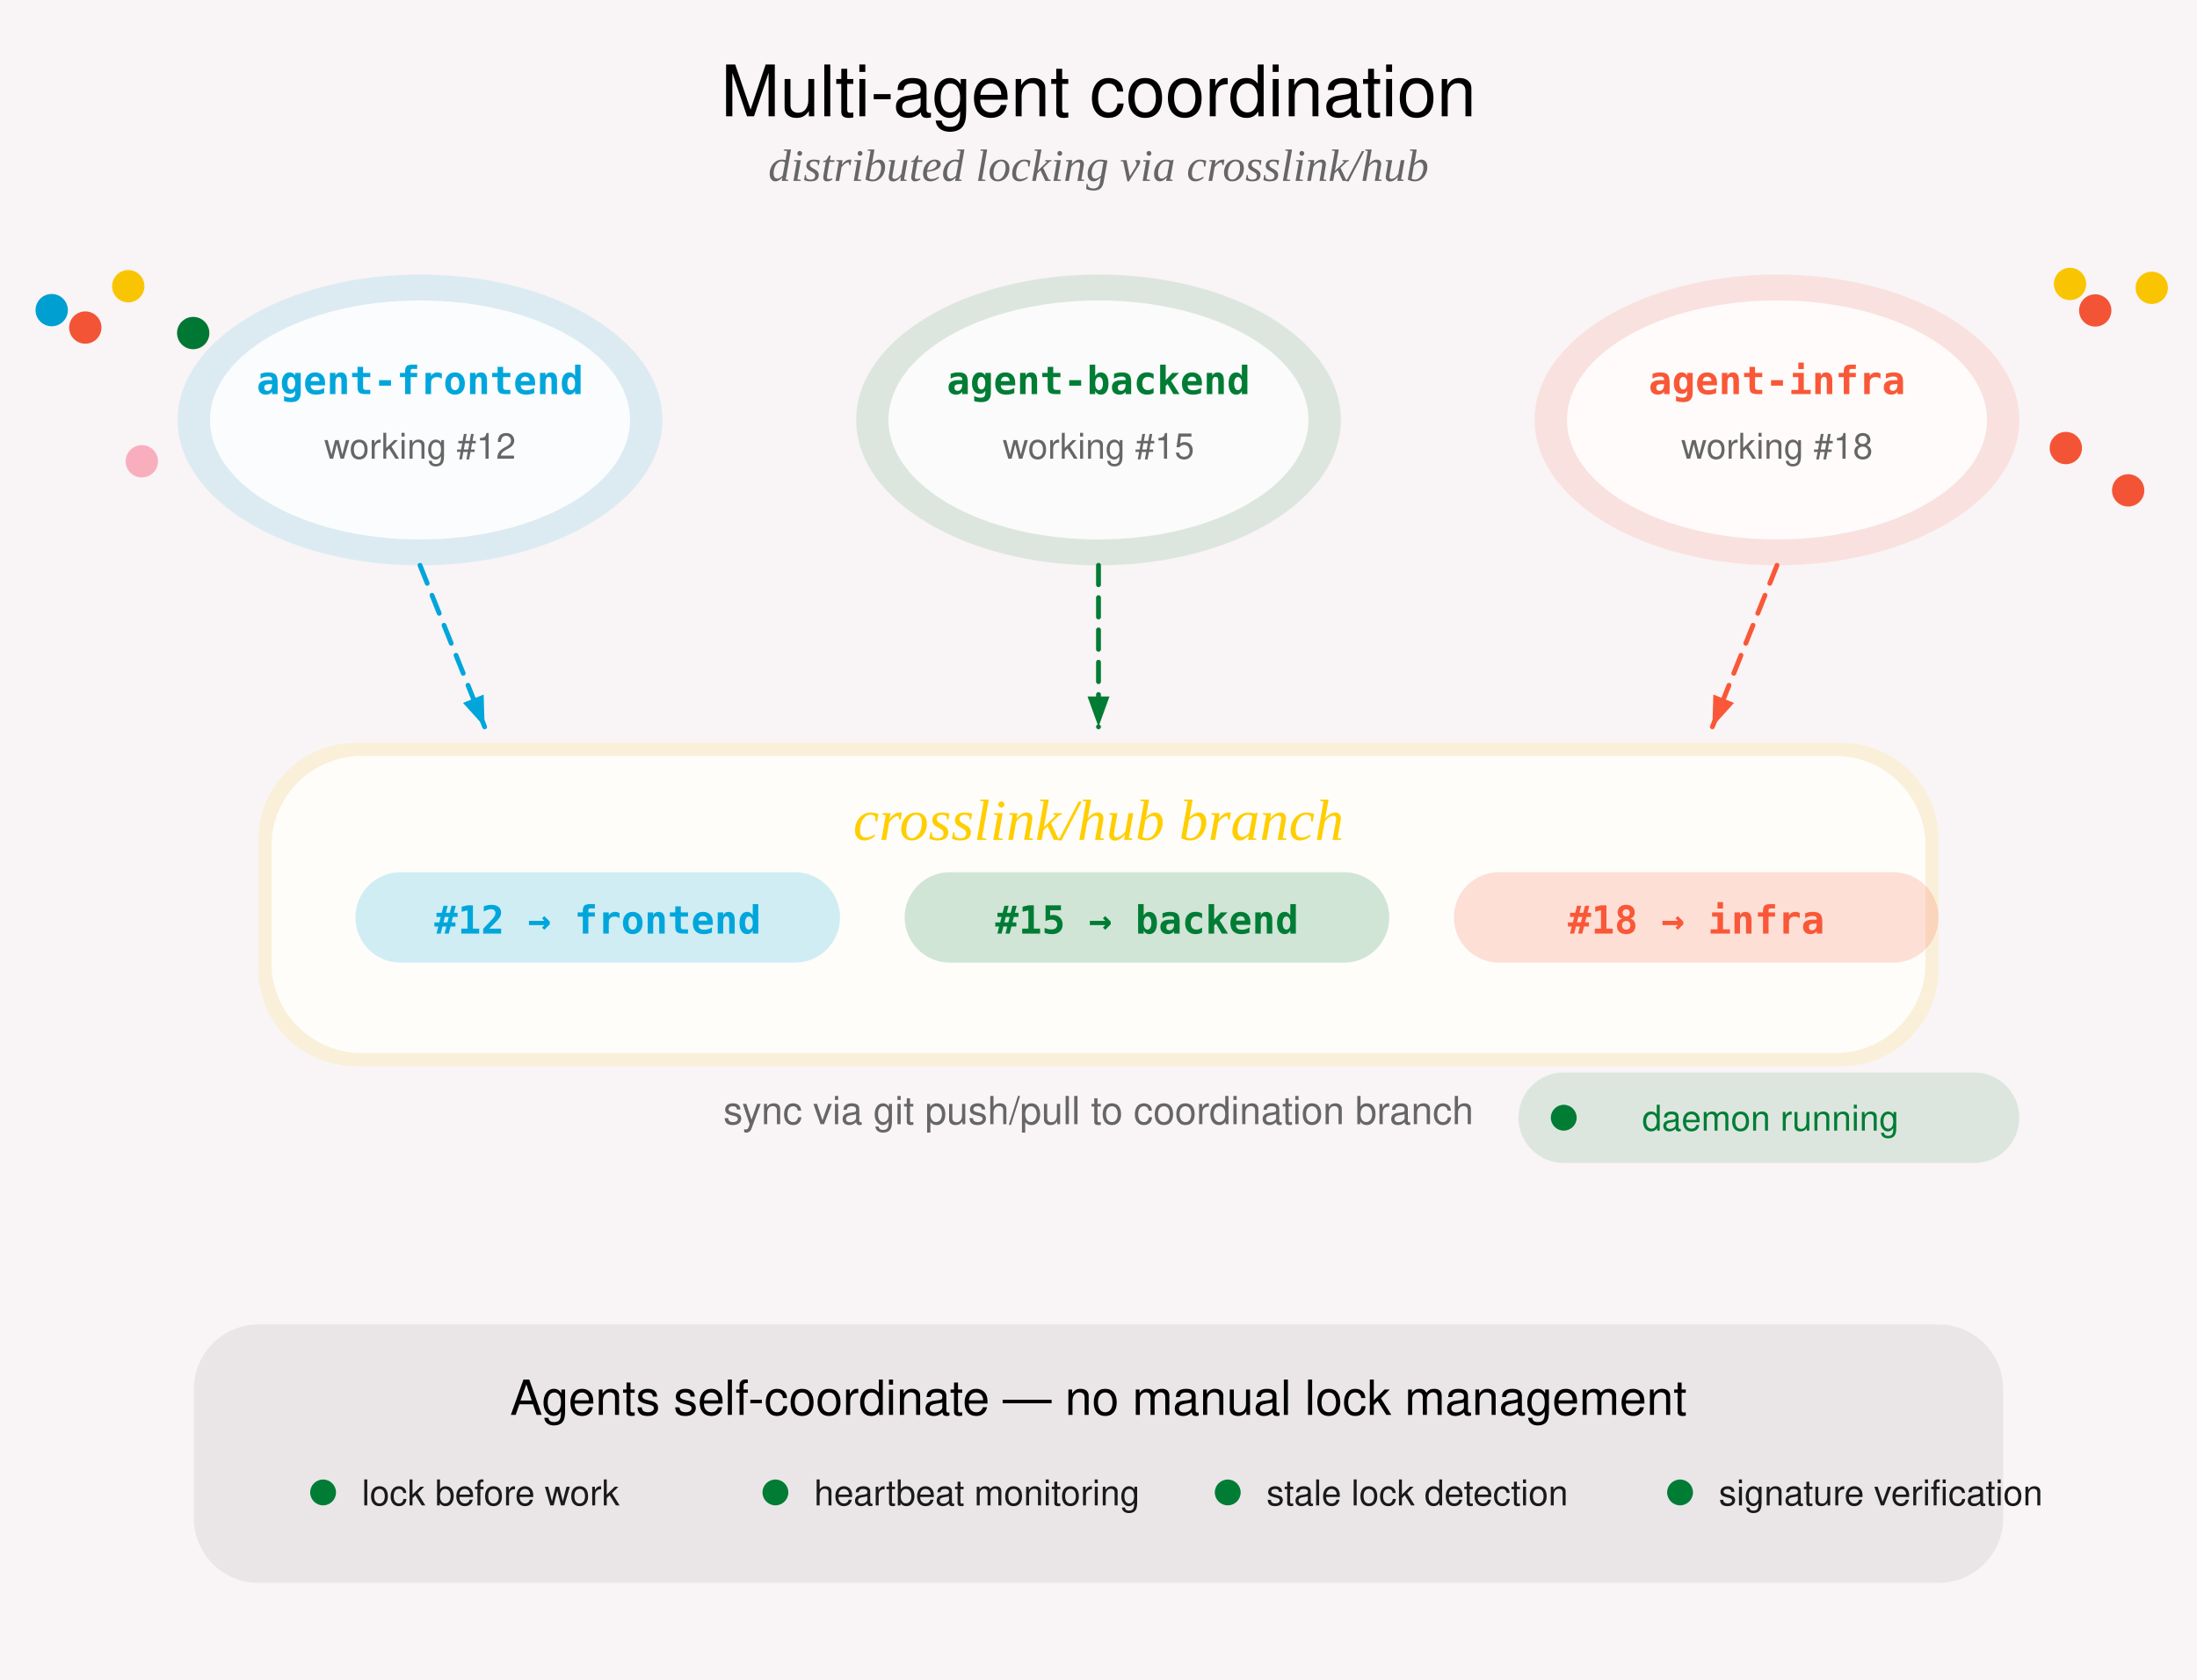
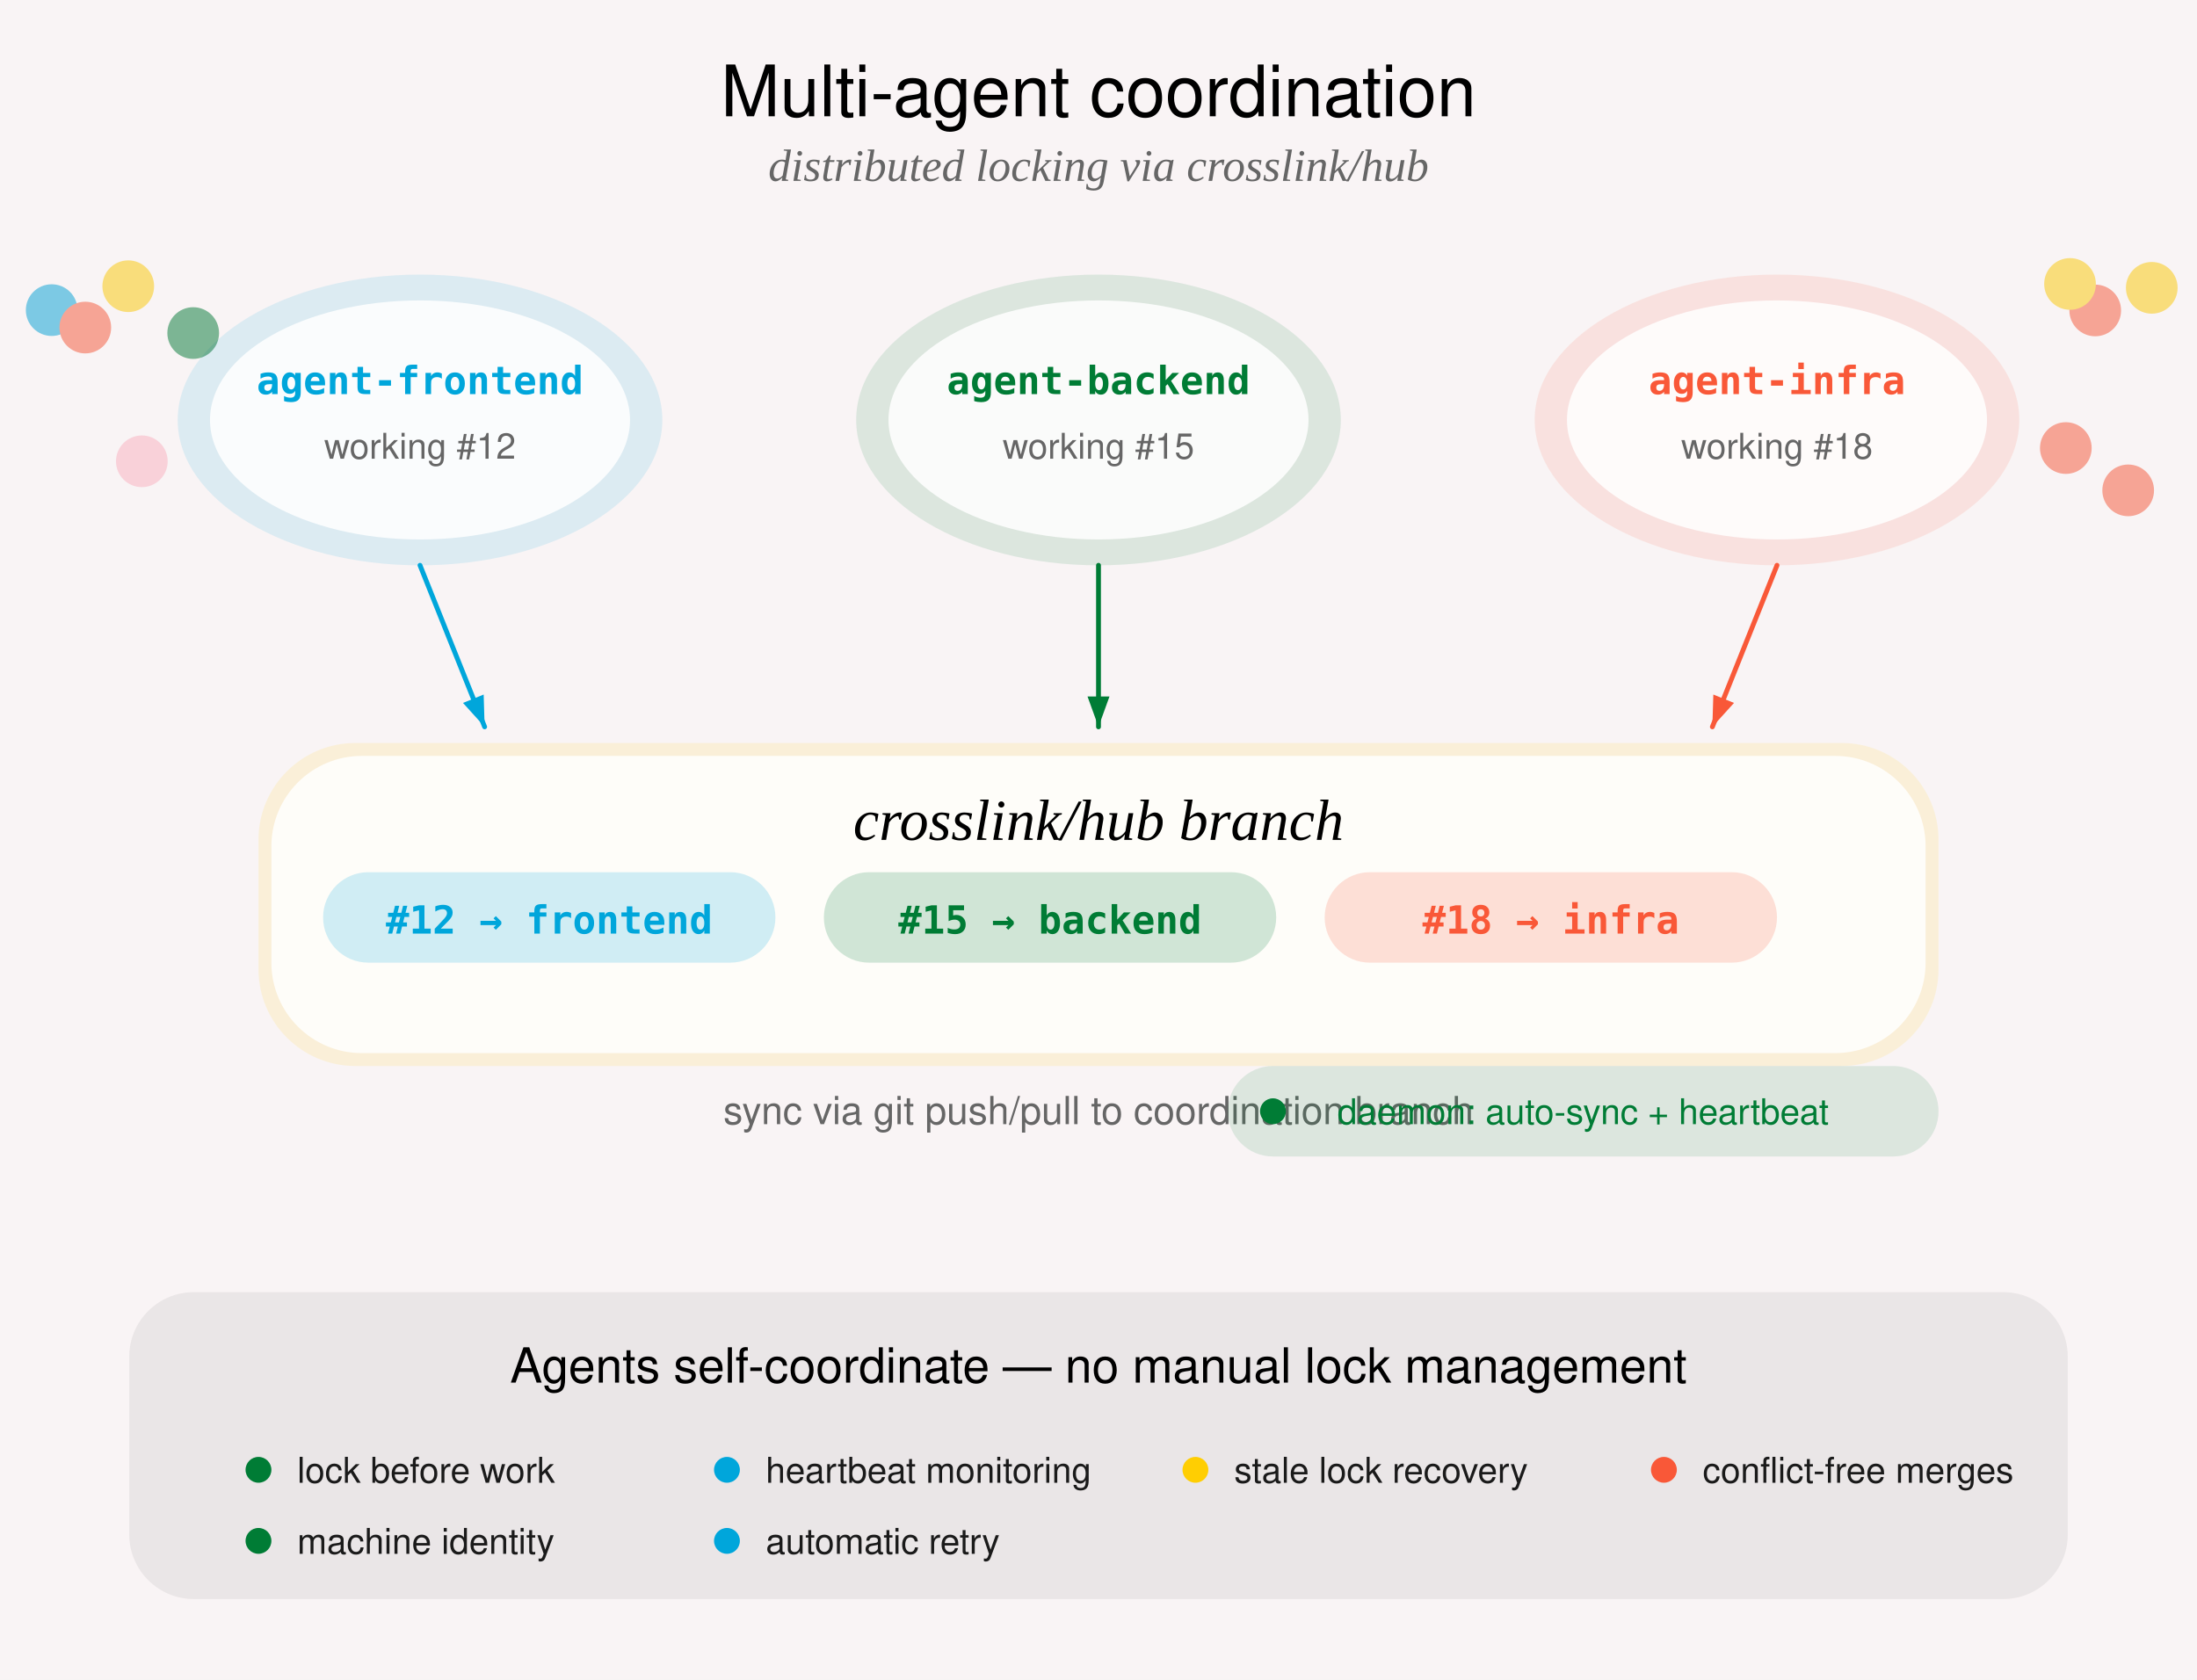
<svg xmlns="http://www.w3.org/2000/svg" viewBox="0 0 680 520" width="680" height="520">
  <defs>
    <style>
      .heading { font-family: Helvetica, Arial, sans-serif; }
      .subheading { font-family: 'Times New Roman', Times, serif; font-style: italic; }
      .body { font-family: Helvetica, Arial, sans-serif; }
      .mono { font-family: 'IBM Plex Mono', 'SF Mono', monospace; }
    </style>
  </defs>
  <rect width="680" height="520" fill="#F9F4F5" />
  <text x="340.0" y="36" class="heading" font-size="22" fill="#000000" text-anchor="middle">Multi-agent coordination</text>
  <text x="340.0" y="56" class="subheading" font-size="14" fill="#666666" text-anchor="middle">distributed locking via crosslink/hub</text>
  <ellipse cx="130" cy="130" rx="75" ry="45" fill="#00A6DB" opacity="0.12" />
  <ellipse cx="130" cy="130" rx="65" ry="37" fill="#FFFFFF" opacity="0.85" />
  <text x="130" y="122" class="mono" font-size="12" fill="#00A6DB" text-anchor="middle" font-weight="bold">agent-frontend</text>
  <text x="130" y="142" class="body" font-size="11" fill="#666666" text-anchor="middle">working #12</text>
  <ellipse cx="340" cy="130" rx="75" ry="45" fill="#007C35" opacity="0.12" />
  <ellipse cx="340" cy="130" rx="65" ry="37" fill="#FFFFFF" opacity="0.85" />
  <text x="340" y="122" class="mono" font-size="12" fill="#007C35" text-anchor="middle" font-weight="bold">agent-backend</text>
  <text x="340" y="142" class="body" font-size="11" fill="#666666" text-anchor="middle">working #15</text>
  <ellipse cx="550" cy="130" rx="75" ry="45" fill="#F95838" opacity="0.12" />
  <ellipse cx="550" cy="130" rx="65" ry="37" fill="#FFFFFF" opacity="0.85" />
  <text x="550" y="122" class="mono" font-size="12" fill="#F95838" text-anchor="middle" font-weight="bold">agent-infra</text>
  <text x="550" y="142" class="body" font-size="11" fill="#666666" text-anchor="middle">working #18</text>
  <rect x="80" y="230" width="520" height="100" rx="30" fill="#FFCE02" opacity="0.12" />
  <rect x="84" y="234" width="512" height="92" rx="28" fill="#FFFFFF" opacity="0.85" />
-   <text x="340.0" y="260" class="subheading" font-size="18" fill="#FFCE02" text-anchor="middle">crosslink/hub branch</text>
-   <rect x="110" y="270" width="150" height="28" rx="14" fill="#00A6DB" opacity="0.18" />
-   <text x="185.0" y="289.0" class="mono" font-size="12" fill="#00A6DB" text-anchor="middle" font-weight="bold">#12 → frontend</text>
-   <rect x="280" y="270" width="150" height="28" rx="14" fill="#007C35" opacity="0.18" />
-   <text x="355.0" y="289.0" class="mono" font-size="12" fill="#007C35" text-anchor="middle" font-weight="bold">#15 → backend</text>
-   <rect x="450" y="270" width="150" height="28" rx="14" fill="#F95838" opacity="0.18" />
-   <text x="525.0" y="289.0" class="mono" font-size="12" fill="#F95838" text-anchor="middle" font-weight="bold">#18 → infra</text>
-   <line x1="130.0" y1="175.0" x2="150.0" y2="225.0" stroke="#00A6DB" stroke-width="1.5" stroke-dasharray="6 4" stroke-linecap="round" />
+   <text x="340" y="260" class="subheading" font-size="18" fill="#000000" text-anchor="middle">crosslink/hub branch</text>
+   <rect x="100" y="270" width="140" height="28" rx="14" fill="#00A6DB" opacity="0.18" />
+   <text x="170.0" y="289.0" class="mono" font-size="12" fill="#00A6DB" text-anchor="middle" font-weight="bold">#12 → frontend</text>
+   <rect x="255" y="270" width="140" height="28" rx="14" fill="#007C35" opacity="0.18" />
+   <text x="325.0" y="289.0" class="mono" font-size="12" fill="#007C35" text-anchor="middle" font-weight="bold">#15 → backend</text>
+   <rect x="410" y="270" width="140" height="28" rx="14" fill="#F95838" opacity="0.18" />
+   <text x="480.0" y="289.0" class="mono" font-size="12" fill="#F95838" text-anchor="middle" font-weight="bold">#18 → infra</text>
+   <line x1="130.0" y1="175.0" x2="150.0" y2="225.0" stroke="#00A6DB" stroke-width="1.5" stroke-linecap="round" />
  <polygon points="150.0,225.0 143.3,217.6 149.7,215.0" fill="#00A6DB" />
-   <line x1="340.0" y1="175.0" x2="340.0" y2="225.0" stroke="#007C35" stroke-width="1.5" stroke-dasharray="6 4" stroke-linecap="round" />
+   <line x1="340.0" y1="175.0" x2="340.0" y2="225.0" stroke="#007C35" stroke-width="1.5" stroke-linecap="round" />
  <polygon points="340.0,225.0 336.6,215.6 343.4,215.6" fill="#007C35" />
-   <line x1="550.0" y1="175.0" x2="530.0" y2="225.0" stroke="#F95838" stroke-width="1.5" stroke-dasharray="6 4" stroke-linecap="round" />
+   <line x1="550.0" y1="175.0" x2="530.0" y2="225.0" stroke="#F95838" stroke-width="1.5" stroke-linecap="round" />
  <polygon points="530.0,225.0 530.3,215.0 536.7,217.6" fill="#F95838" />
  <text x="340.0" y="348" class="body" font-size="12" fill="#666666" text-anchor="middle">sync via git push/pull to coordination branch</text>
-   <rect x="470" y="332" width="155" height="28" rx="14" fill="#007C35" opacity="0.12" />
-   <circle cx="484" cy="346" r="4" fill="#007C35" />
-   <text x="548" y="350" class="body" font-size="11" fill="#007C35" text-anchor="middle">daemon running</text>
-   <rect x="60" y="410" width="560" height="80" rx="20" fill="rgba(0,0,0,0.06)" />
-   <text x="340.0" y="438" class="heading" font-size="15" fill="#000000" text-anchor="middle">Agents self-coordinate — no manual lock management</text>
-   <circle cx="100" cy="462" r="4" fill="#007C35" />
-   <text x="112" y="466" class="body" font-size="11" fill="#1a1a1a" text-anchor="start">lock before work</text>
-   <circle cx="240" cy="462" r="4" fill="#007C35" />
-   <text x="252" y="466" class="body" font-size="11" fill="#1a1a1a" text-anchor="start">heartbeat monitoring</text>
-   <circle cx="380" cy="462" r="4" fill="#007C35" />
-   <text x="392" y="466" class="body" font-size="11" fill="#1a1a1a" text-anchor="start">stale lock detection</text>
-   <circle cx="520" cy="462" r="4" fill="#007C35" />
-   <text x="532" y="466" class="body" font-size="11" fill="#1a1a1a" text-anchor="start">signature verification</text>
-   <g style="mix-blend-mode: multiply">
-     <circle cx="43.9" cy="142.8" r="5" fill="#FFB6C6" />
-     <circle cx="16.0" cy="96.0" r="5" fill="#00A6DB" />
-     <circle cx="59.8" cy="103.1" r="5" fill="#007C35" />
-     <circle cx="39.7" cy="88.6" r="5" fill="#FFCE02" />
-     <circle cx="26.4" cy="101.4" r="5" fill="#F95838" />
+   <rect x="380" y="330" width="220" height="28" rx="14" fill="#007C35" opacity="0.12" />
+   <circle cx="394" cy="344" r="4" fill="#007C35" />
+   <text x="490" y="348" class="body" font-size="11" fill="#007C35" text-anchor="middle">daemon: auto-sync + heartbeat</text>
+   <rect x="40" y="400" width="600" height="95" rx="20" fill="rgba(0,0,0,0.06)" />
+   <text x="340.0" y="428" class="heading" font-size="15" fill="#000000" text-anchor="middle">Agents self-coordinate — no manual lock management</text>
+   <circle cx="80" cy="455" r="4" fill="#007C35" />
+   <text x="92" y="459" class="body" font-size="11" fill="#1a1a1a" text-anchor="start">lock before work</text>
+   <circle cx="225" cy="455" r="4" fill="#00A6DB" />
+   <text x="237" y="459" class="body" font-size="11" fill="#1a1a1a" text-anchor="start">heartbeat monitoring</text>
+   <circle cx="370" cy="455" r="4" fill="#FFCE02" />
+   <text x="382" y="459" class="body" font-size="11" fill="#1a1a1a" text-anchor="start">stale lock recovery</text>
+   <circle cx="515" cy="455" r="4" fill="#F95838" />
+   <text x="527" y="459" class="body" font-size="11" fill="#1a1a1a" text-anchor="start">conflict-free merges</text>
+   <circle cx="80" cy="477" r="4" fill="#007C35" />
+   <text x="92" y="481" class="body" font-size="11" fill="#1a1a1a" text-anchor="start">machine identity</text>
+   <circle cx="225" cy="477" r="4" fill="#00A6DB" />
+   <text x="237" y="481" class="body" font-size="11" fill="#1a1a1a" text-anchor="start">automatic retry</text>
+   <g style="mix-blend-mode: multiply" opacity="0.5">
+     <circle cx="43.9" cy="142.8" r="8" fill="#FFB6C6" />
+     <circle cx="16.0" cy="96.0" r="8" fill="#00A6DB" />
+     <circle cx="59.8" cy="103.1" r="8" fill="#007C35" />
+     <circle cx="39.7" cy="88.6" r="8" fill="#FFCE02" />
+     <circle cx="26.4" cy="101.4" r="8" fill="#F95838" />
  </g>
-   <g style="mix-blend-mode: multiply">
-     <circle cx="658.7" cy="151.8" r="5" fill="#F95838" />
-     <circle cx="648.5" cy="96.1" r="5" fill="#F95838" />
-     <circle cx="666.0" cy="89.1" r="5" fill="#FFCE02" />
-     <circle cx="639.4" cy="138.7" r="5" fill="#F95838" />
-     <circle cx="640.7" cy="87.9" r="5" fill="#FFCE02" />
+   <g style="mix-blend-mode: multiply" opacity="0.5">
+     <circle cx="658.7" cy="151.8" r="8" fill="#F95838" />
+     <circle cx="648.5" cy="96.1" r="8" fill="#F95838" />
+     <circle cx="666.0" cy="89.1" r="8" fill="#FFCE02" />
+     <circle cx="639.4" cy="138.7" r="8" fill="#F95838" />
+     <circle cx="640.7" cy="87.9" r="8" fill="#FFCE02" />
  </g>
</svg>
